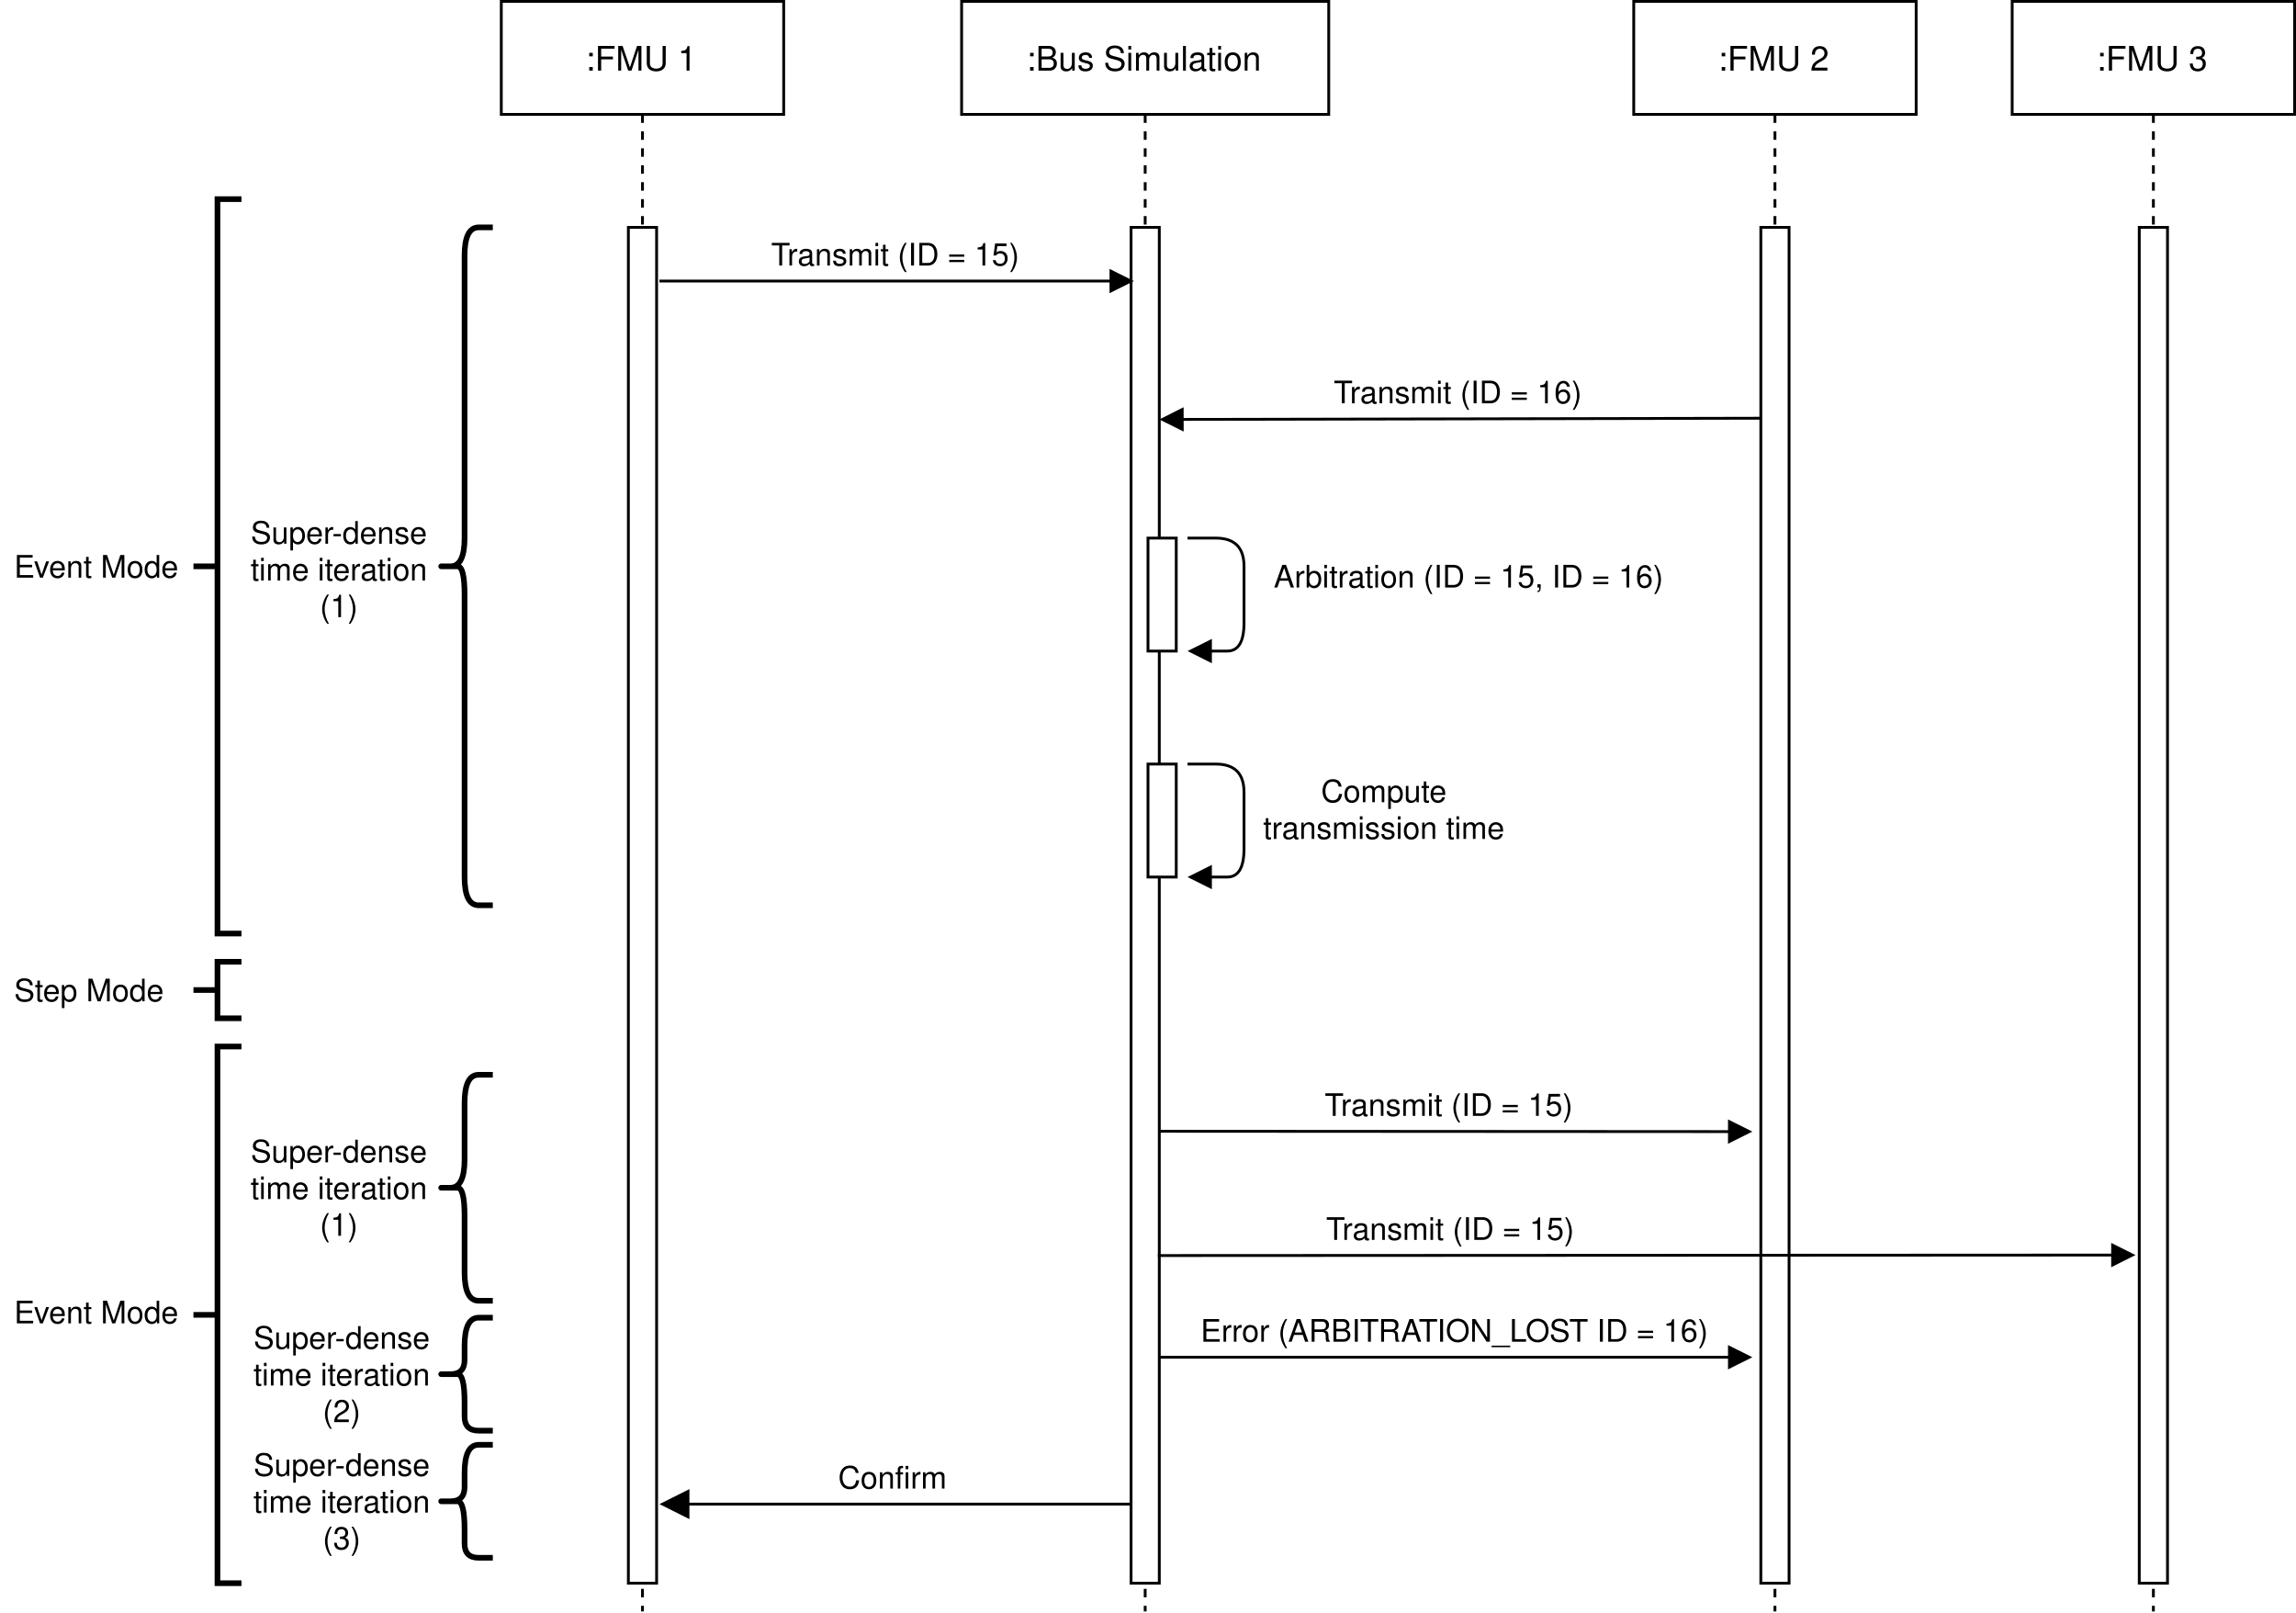
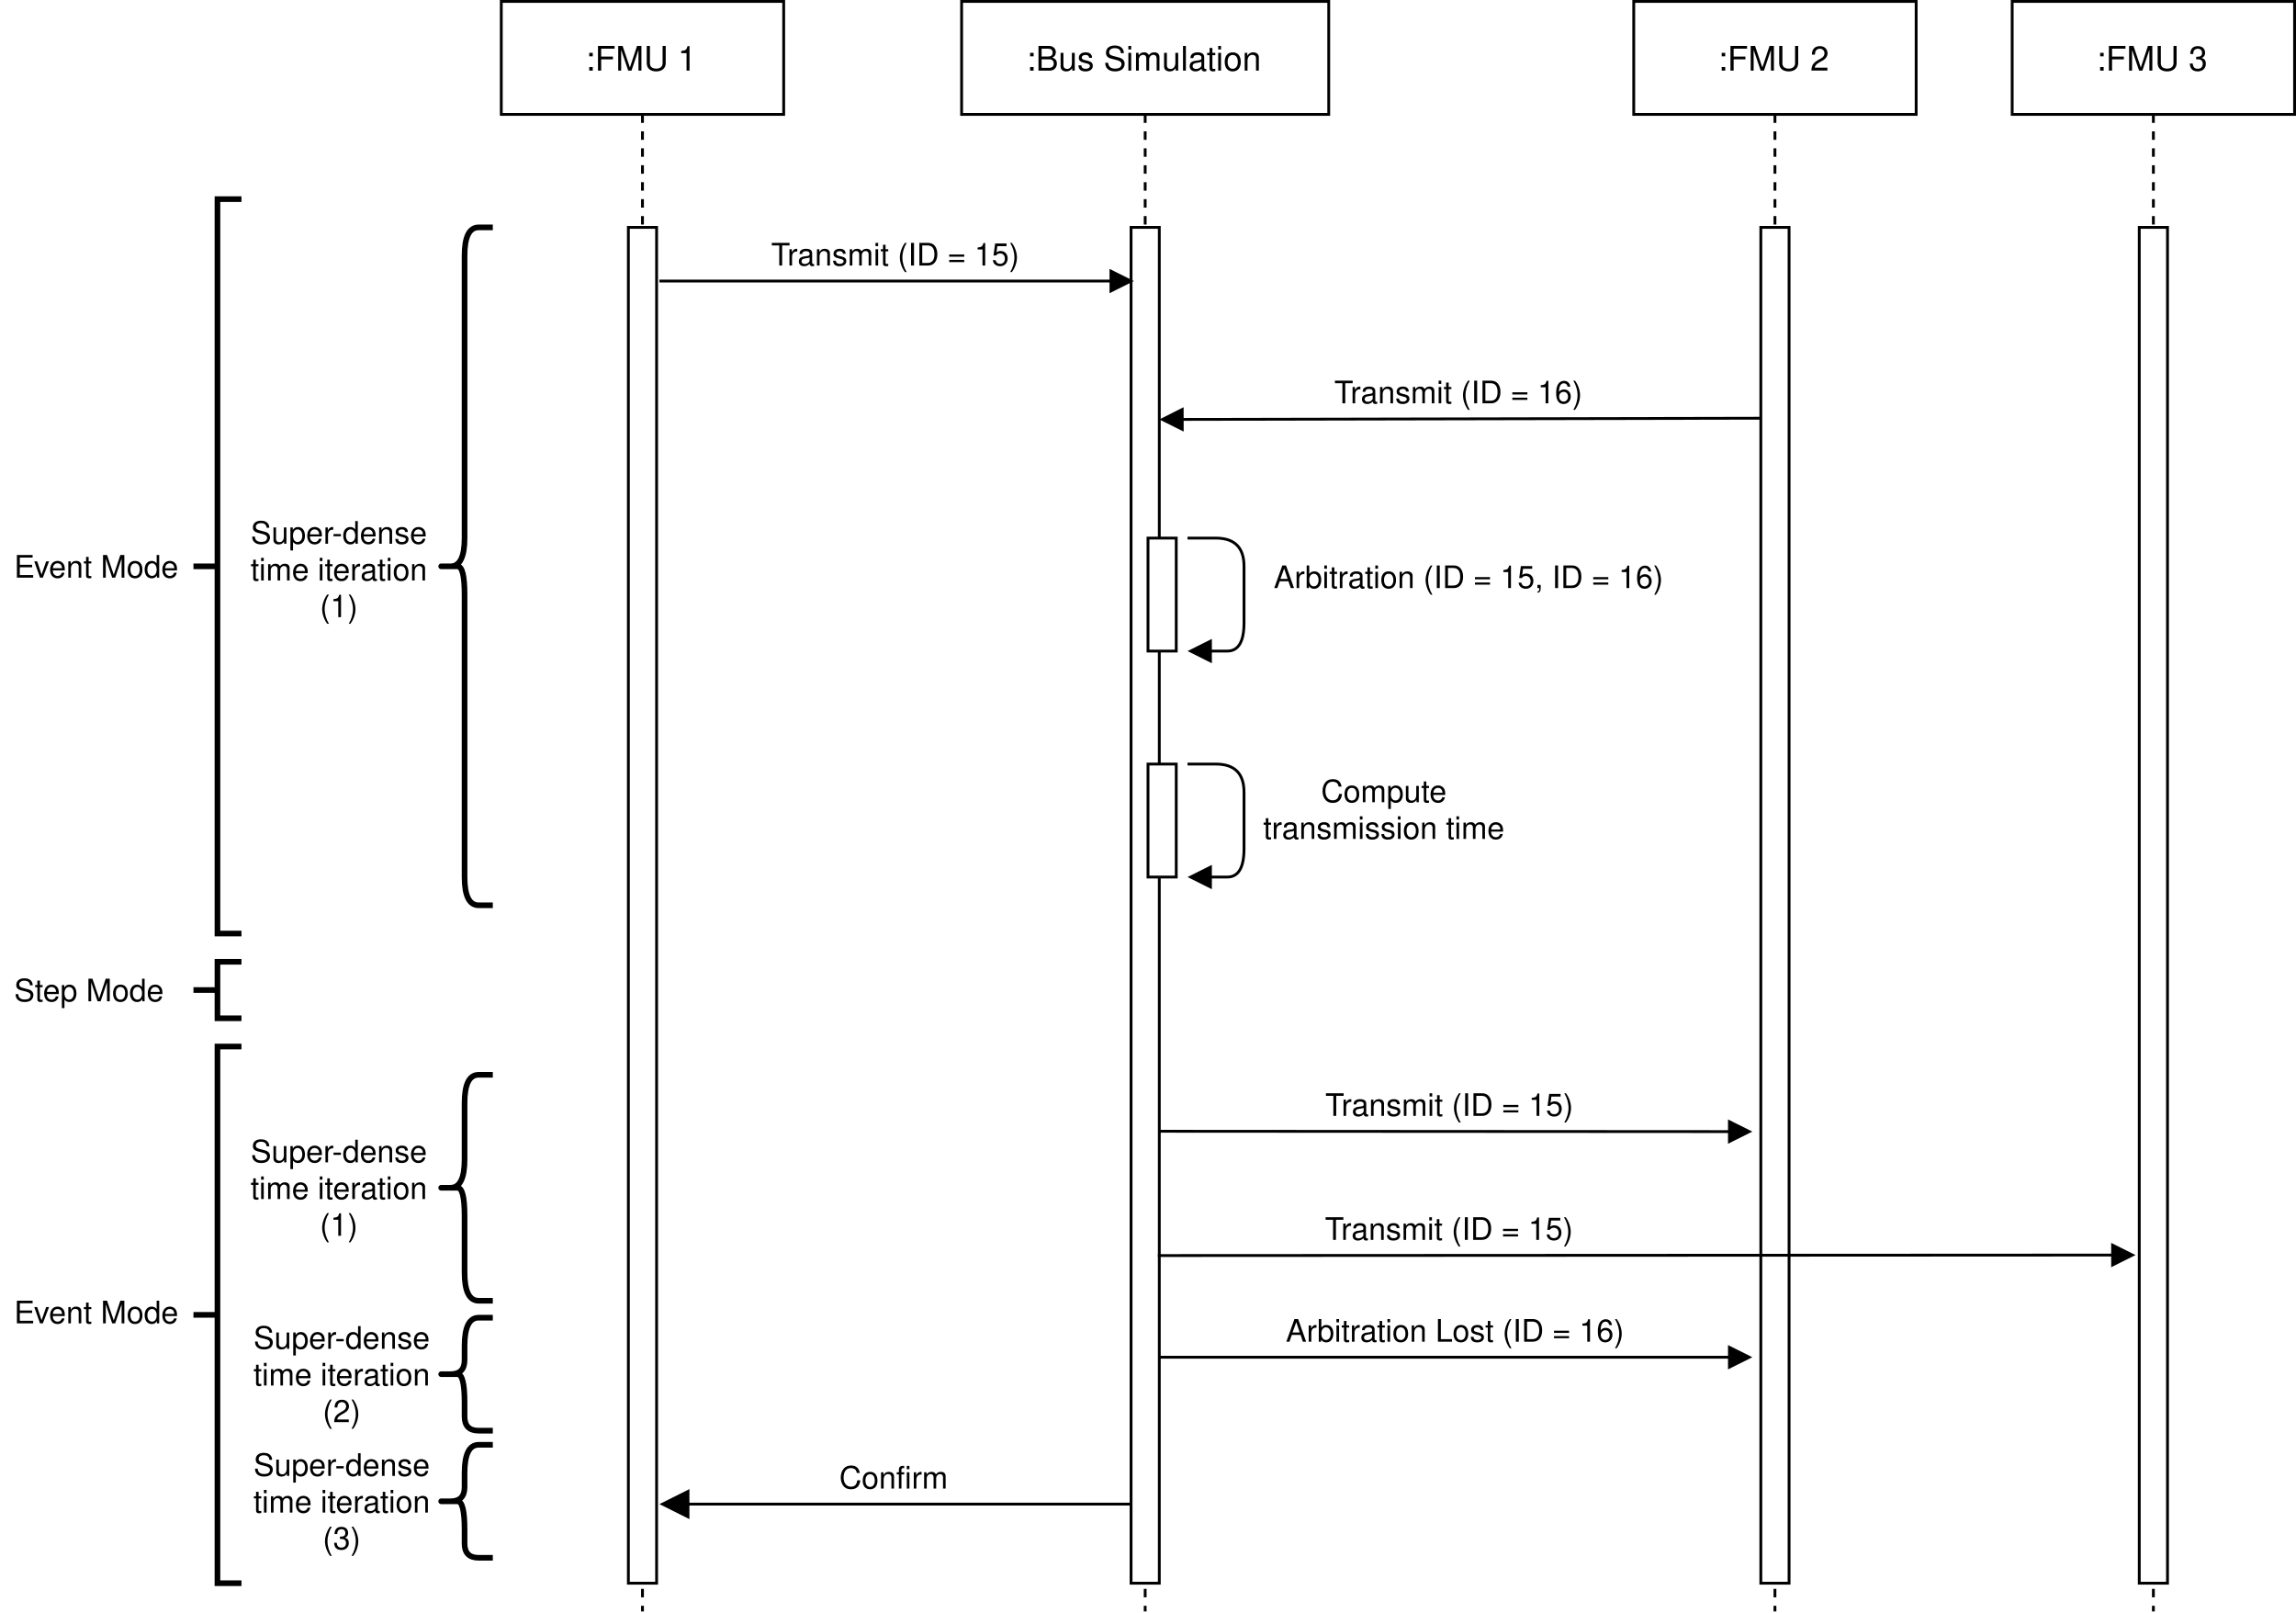
<svg xmlns="http://www.w3.org/2000/svg" version="1.1" width="813px" height="571px" viewBox="-0.5 -0.5 813 571">
  <defs />
  <g>
    <rect x="340" y="0" width="130" height="40" fill="rgb(255, 255, 255)" stroke="rgb(0, 0, 0)" pointer-events="all" />
    <path d="M 405 40 L 405 570" fill="none" stroke="rgb(0, 0, 0)" stroke-miterlimit="10" stroke-dasharray="3 3" pointer-events="all" />
    <g fill="rgb(0, 0, 0)" font-family="Helvetica" text-anchor="middle" font-size="12px">
      <text x="404.5" y="24.5">:Bus Simulation</text>
    </g>
    <rect x="400" y="80" width="10" height="480" fill="rgb(255, 255, 255)" stroke="rgb(0, 0, 0)" pointer-events="all" />
    <rect x="406" y="190" width="10" height="40" fill="rgb(255, 255, 255)" stroke="rgb(0, 0, 0)" pointer-events="all" />
    <rect x="406" y="270" width="10" height="40" fill="rgb(255, 255, 255)" stroke="rgb(0, 0, 0)" pointer-events="all" />
    <path d="M 420 270 L 430 270 Q 440 270 440 280 L 440 300 Q 440 310 434.06 310 L 428.12 310" fill="none" stroke="rgb(0, 0, 0)" stroke-miterlimit="10" pointer-events="stroke" />
    <path d="M 421.12 310 L 428.12 306.5 L 428.12 313.5 Z" fill="rgb(0, 0, 0)" stroke="rgb(0, 0, 0)" stroke-miterlimit="10" pointer-events="all" />
    <g fill="rgb(0, 0, 0)" font-family="Helvetica" text-anchor="middle" font-size="11px">
      <rect fill="rgb(255, 255, 255)" stroke="none" x="447" y="274" width="88" height="27" stroke-width="0" />
      <text x="489.5" y="283.5">Compute</text>
      <text x="489.5" y="296.5">transmission time</text>
    </g>
    <rect x="177" y="0" width="100" height="40" fill="rgb(255, 255, 255)" stroke="rgb(0, 0, 0)" pointer-events="all" />
    <path d="M 227 40 L 227 570" fill="none" stroke="rgb(0, 0, 0)" stroke-miterlimit="10" stroke-dasharray="3 3" pointer-events="all" />
    <g fill="rgb(0, 0, 0)" font-family="Helvetica" text-anchor="middle" font-size="12px">
      <text x="226.5" y="24.5">:FMU 1</text>
    </g>
    <rect x="222" y="80" width="10" height="480" fill="rgb(255, 255, 255)" stroke="rgb(0, 0, 0)" pointer-events="all" />
    <rect x="578" y="0" width="100" height="40" fill="rgb(255, 255, 255)" stroke="rgb(0, 0, 0)" pointer-events="all" />
    <path d="M 628 40 L 628 570" fill="none" stroke="rgb(0, 0, 0)" stroke-miterlimit="10" stroke-dasharray="3 3" pointer-events="all" />
    <g fill="rgb(0, 0, 0)" font-family="Helvetica" text-anchor="middle" font-size="12px">
      <text x="627.5" y="24.5">:FMU 2</text>
    </g>
    <rect x="623" y="80" width="10" height="480" fill="rgb(255, 255, 255)" stroke="rgb(0, 0, 0)" pointer-events="all" />
    <path d="M 420 190 L 430 190 Q 440 190 440 200 L 440 220 Q 440 230 434.06 230 L 428.12 230" fill="none" stroke="rgb(0, 0, 0)" stroke-miterlimit="10" pointer-events="stroke" />
    <path d="M 421.12 230 L 428.12 226.5 L 428.12 233.5 Z" fill="rgb(0, 0, 0)" stroke="rgb(0, 0, 0)" stroke-miterlimit="10" pointer-events="all" />
    <g fill="rgb(0, 0, 0)" font-family="Helvetica" text-anchor="middle" font-size="11px">
      <rect fill="rgb(255, 255, 255)" stroke="none" x="451" y="198" width="140" height="14" stroke-width="0" />
-       <text x="519.5" y="207.5">Arbitration (ID = 15, ID = 16)</text>
+       <text x="519.5" y="207.7">Arbitration (ID = 15, ID = 16)</text>
    </g>
    <path d="M 233 99 L 392.88 99" fill="none" stroke="rgb(0, 0, 0)" stroke-miterlimit="10" pointer-events="stroke" />
    <path d="M 399.88 99 L 392.88 102.5 L 392.88 95.5 Z" fill="rgb(0, 0, 0)" stroke="rgb(0, 0, 0)" stroke-miterlimit="10" pointer-events="all" />
    <g fill="rgb(0, 0, 0)" font-family="Helvetica" text-anchor="middle" font-size="11px">
      <rect fill="rgb(255, 255, 255)" stroke="none" x="272" y="84" width="91" height="14" stroke-width="0" />
      <text x="316.5" y="93.5">Transmit (ID = 15)</text>
    </g>
    <path d="M 623.2 147.56 L 418.12 147.98" fill="none" stroke="rgb(0, 0, 0)" stroke-miterlimit="10" pointer-events="stroke" />
    <path d="M 411.12 148 L 418.11 144.48 L 418.13 151.48 Z" fill="rgb(0, 0, 0)" stroke="rgb(0, 0, 0)" stroke-miterlimit="10" pointer-events="all" />
    <g fill="rgb(0, 0, 0)" font-family="Helvetica" text-anchor="middle" font-size="11px">
      <rect fill="rgb(255, 255, 255)" stroke="none" x="471" y="132" width="91" height="14" stroke-width="0" />
-       <text x="515.7" y="142.28">Transmit (ID = 16)</text>
+       <text x="515.9" y="142.28">Transmit (ID = 16)</text>
    </g>
    <rect x="712" y="0" width="100" height="40" fill="rgb(255, 255, 255)" stroke="rgb(0, 0, 0)" pointer-events="all" />
    <path d="M 762 40 L 762 570" fill="none" stroke="rgb(0, 0, 0)" stroke-miterlimit="10" stroke-dasharray="3 3" pointer-events="all" />
    <g fill="rgb(0, 0, 0)" font-family="Helvetica" text-anchor="middle" font-size="12px">
      <text x="761.5" y="24.5">:FMU 3</text>
    </g>
    <rect x="757" y="80" width="10" height="480" fill="rgb(255, 255, 255)" stroke="rgb(0, 0, 0)" pointer-events="all" />
    <path d="M 409.5 444 L 747.56 443.83" fill="none" stroke="rgb(0, 0, 0)" stroke-miterlimit="10" pointer-events="stroke" />
    <path d="M 754.56 443.83 L 747.56 447.33 L 747.56 440.33 Z" fill="rgb(0, 0, 0)" stroke="rgb(0, 0, 0)" stroke-miterlimit="10" pointer-events="all" />
    <g fill="rgb(0, 0, 0)" font-family="Helvetica" text-anchor="middle" font-size="11px">
      <rect fill="rgb(255, 255, 255)" stroke="none" x="468" y="428" width="91" height="14" stroke-width="0" />
-       <text x="513" y="438.45">Transmit (ID = 15)</text>
+       <text x="512.6" y="438.45">Transmit (ID = 15)</text>
    </g>
    <rect x="68" y="70" width="17" height="260" fill="none" stroke="none" pointer-events="all" />
    <path d="M 85 70 L 76.5 70 L 76.5 330 L 85 330" fill="none" stroke="rgb(0, 0, 0)" stroke-width="2" stroke-miterlimit="10" pointer-events="all" />
    <path d="M 68 200 L 76.5 200" fill="none" stroke="rgb(0, 0, 0)" stroke-width="2" stroke-miterlimit="10" pointer-events="all" />
    <rect x="68" y="370" width="17" height="190" fill="none" stroke="none" pointer-events="all" />
    <path d="M 85 370 L 76.5 370 L 76.5 560 L 85 560" fill="none" stroke="rgb(0, 0, 0)" stroke-width="2" stroke-miterlimit="10" pointer-events="all" />
    <path d="M 68 465 L 76.5 465" fill="none" stroke="rgb(0, 0, 0)" stroke-width="2" stroke-miterlimit="10" pointer-events="all" />
    <path d="M 410 480 L 611.88 480" fill="none" stroke="rgb(0, 0, 0)" stroke-miterlimit="10" pointer-events="stroke" />
    <path d="M 618.88 480 L 611.88 483.5 L 611.88 476.5 Z" fill="rgb(0, 0, 0)" stroke="rgb(0, 0, 0)" stroke-miterlimit="10" pointer-events="all" />
    <g fill="rgb(0, 0, 0)" font-family="Helvetica" text-anchor="middle" font-size="11px">
-       <rect fill="rgb(255, 255, 255)" stroke="none" x="424" y="465" width="183" height="14" stroke-width="0" />
-       <text x="514.5" y="474.5">Error (ARBITRATION_LOST ID = 16)</text>
+       <rect fill="rgb(255, 255, 255)" stroke="none" x="455" y="465" width="122" height="14" stroke-width="0" />
+       <text x="514.7" y="474.5">Arbitration Lost (ID = 16)</text>
    </g>
    <rect x="0" y="451" width="80" height="26" fill="none" stroke="none" pointer-events="all" />
    <g fill="rgb(0, 0, 0)" font-family="Helvetica" font-size="11px">
      <text x="4.5" y="468">Event Mode</text>
    </g>
    <path d="M 410 400 L 611.88 400.12" fill="none" stroke="rgb(0, 0, 0)" stroke-miterlimit="10" pointer-events="stroke" />
    <path d="M 618.88 400.12 L 611.88 403.62 L 611.88 396.62 Z" fill="rgb(0, 0, 0)" stroke="rgb(0, 0, 0)" stroke-miterlimit="10" pointer-events="all" />
    <g fill="rgb(0, 0, 0)" font-family="Helvetica" text-anchor="middle" font-size="11px">
      <rect fill="rgb(255, 255, 255)" stroke="none" x="468" y="385" width="91" height="14" stroke-width="0" />
-       <text x="512.5" y="394.56">Transmit (ID = 15)</text>
+       <text x="512.7" y="394.56">Transmit (ID = 15)</text>
    </g>
    <path d="M 400 532 L 243.12 532" fill="none" stroke="rgb(0, 0, 0)" stroke-miterlimit="10" pointer-events="stroke" />
    <path d="M 234.12 532 L 243.12 527.5 L 243.12 536.5 Z" fill="rgb(0, 0, 0)" stroke="rgb(0, 0, 0)" stroke-miterlimit="10" pointer-events="all" />
    <g fill="rgb(0, 0, 0)" font-family="Helvetica" text-anchor="middle" font-size="11px">
      <rect fill="rgb(255, 255, 255)" stroke="none" x="296" y="517" width="41" height="14" stroke-width="0" />
-       <text x="315.5" y="526.5">Confirm</text>
+       <text x="315.9" y="526.5">Confirm</text>
    </g>
    <path d="M 174 80 L 169 80 Q 164 80 164 90 L 164 190 Q 164 200 159 200 L 156.5 200 Q 154 200 159 200 L 161.5 200 Q 164 200 164 210 L 164 310 Q 164 320 169 320 L 174 320" fill="none" stroke="rgb(0, 0, 0)" stroke-width="2" stroke-miterlimit="10" pointer-events="all" />
    <path d="M 174 380 L 169 380 Q 164 380 164 390 L 164 410 Q 164 420 159 420 L 156.5 420 Q 154 420 159 420 L 161.5 420 Q 164 420 164 430 L 164 450 Q 164 460 169 460 L 174 460" fill="none" stroke="rgb(0, 0, 0)" stroke-width="2" stroke-miterlimit="10" pointer-events="all" />
    <rect x="80" y="188" width="80" height="26" fill="none" stroke="none" pointer-events="all" />
    <g fill="rgb(0, 0, 0)" font-family="Helvetica" text-anchor="middle" font-size="11px">
      <text x="119.5" y="192">Super-dense</text>
      <text x="119.5" y="205">time iteration</text>
      <text x="119.5" y="218">(1)</text>
    </g>
    <rect x="80" y="407" width="80" height="26" fill="none" stroke="none" pointer-events="all" />
    <g fill="rgb(0, 0, 0)" font-family="Helvetica" text-anchor="middle" font-size="11px">
      <text x="119.5" y="411">Super-dense</text>
      <text x="119.5" y="424">time iteration</text>
      <text x="119.5" y="437">(1)</text>
    </g>
    <rect x="0" y="187" width="80" height="26" fill="none" stroke="none" pointer-events="all" />
    <g fill="rgb(0, 0, 0)" font-family="Helvetica" font-size="11px">
      <text x="4.5" y="204">Event Mode</text>
    </g>
    <rect x="68" y="340" width="17" height="20" fill="none" stroke="none" pointer-events="all" />
    <path d="M 85 340 L 76.5 340 L 76.5 360 L 85 360" fill="none" stroke="rgb(0, 0, 0)" stroke-width="2" stroke-miterlimit="10" pointer-events="all" />
    <path d="M 68 350 L 76.5 350" fill="none" stroke="rgb(0, 0, 0)" stroke-width="2" stroke-miterlimit="10" pointer-events="all" />
    <rect x="0" y="337" width="80" height="26" fill="none" stroke="none" pointer-events="all" />
    <g fill="rgb(0, 0, 0)" font-family="Helvetica" font-size="11px">
      <text x="4.5" y="354">Step Mode</text>
    </g>
    <path d="M 174 511 L 169 511 Q 164 511 164 521 L 164 526 Q 164 531 159 531 L 156.5 531 Q 154 531 159 531 L 161.5 531 Q 164 531 164 541 L 164 546 Q 164 551 169 551 L 174 551" fill="none" stroke="rgb(0, 0, 0)" stroke-width="2" stroke-miterlimit="10" pointer-events="all" />
    <rect x="81" y="518" width="80" height="26" fill="none" stroke="none" pointer-events="all" />
    <g fill="rgb(0, 0, 0)" font-family="Helvetica" text-anchor="middle" font-size="11px">
      <text x="120.5" y="522">Super-dense</text>
      <text x="120.5" y="535">time iteration</text>
      <text x="120.5" y="548">(3)</text>
    </g>
    <path d="M 174 466 L 169 466 Q 164 466 164 476 L 164 481 Q 164 486 159 486 L 156.5 486 Q 154 486 159 486 L 161.5 486 Q 164 486 164 496 L 164 501 Q 164 506 169 506 L 174 506" fill="none" stroke="rgb(0, 0, 0)" stroke-width="2" stroke-miterlimit="10" pointer-events="all" />
    <rect x="81" y="473" width="80" height="26" fill="none" stroke="none" pointer-events="all" />
    <g fill="rgb(0, 0, 0)" font-family="Helvetica" text-anchor="middle" font-size="11px">
      <text x="120.5" y="477">Super-dense</text>
      <text x="120.5" y="490">time iteration</text>
      <text x="120.5" y="503">(2)</text>
    </g>
  </g>
</svg>
